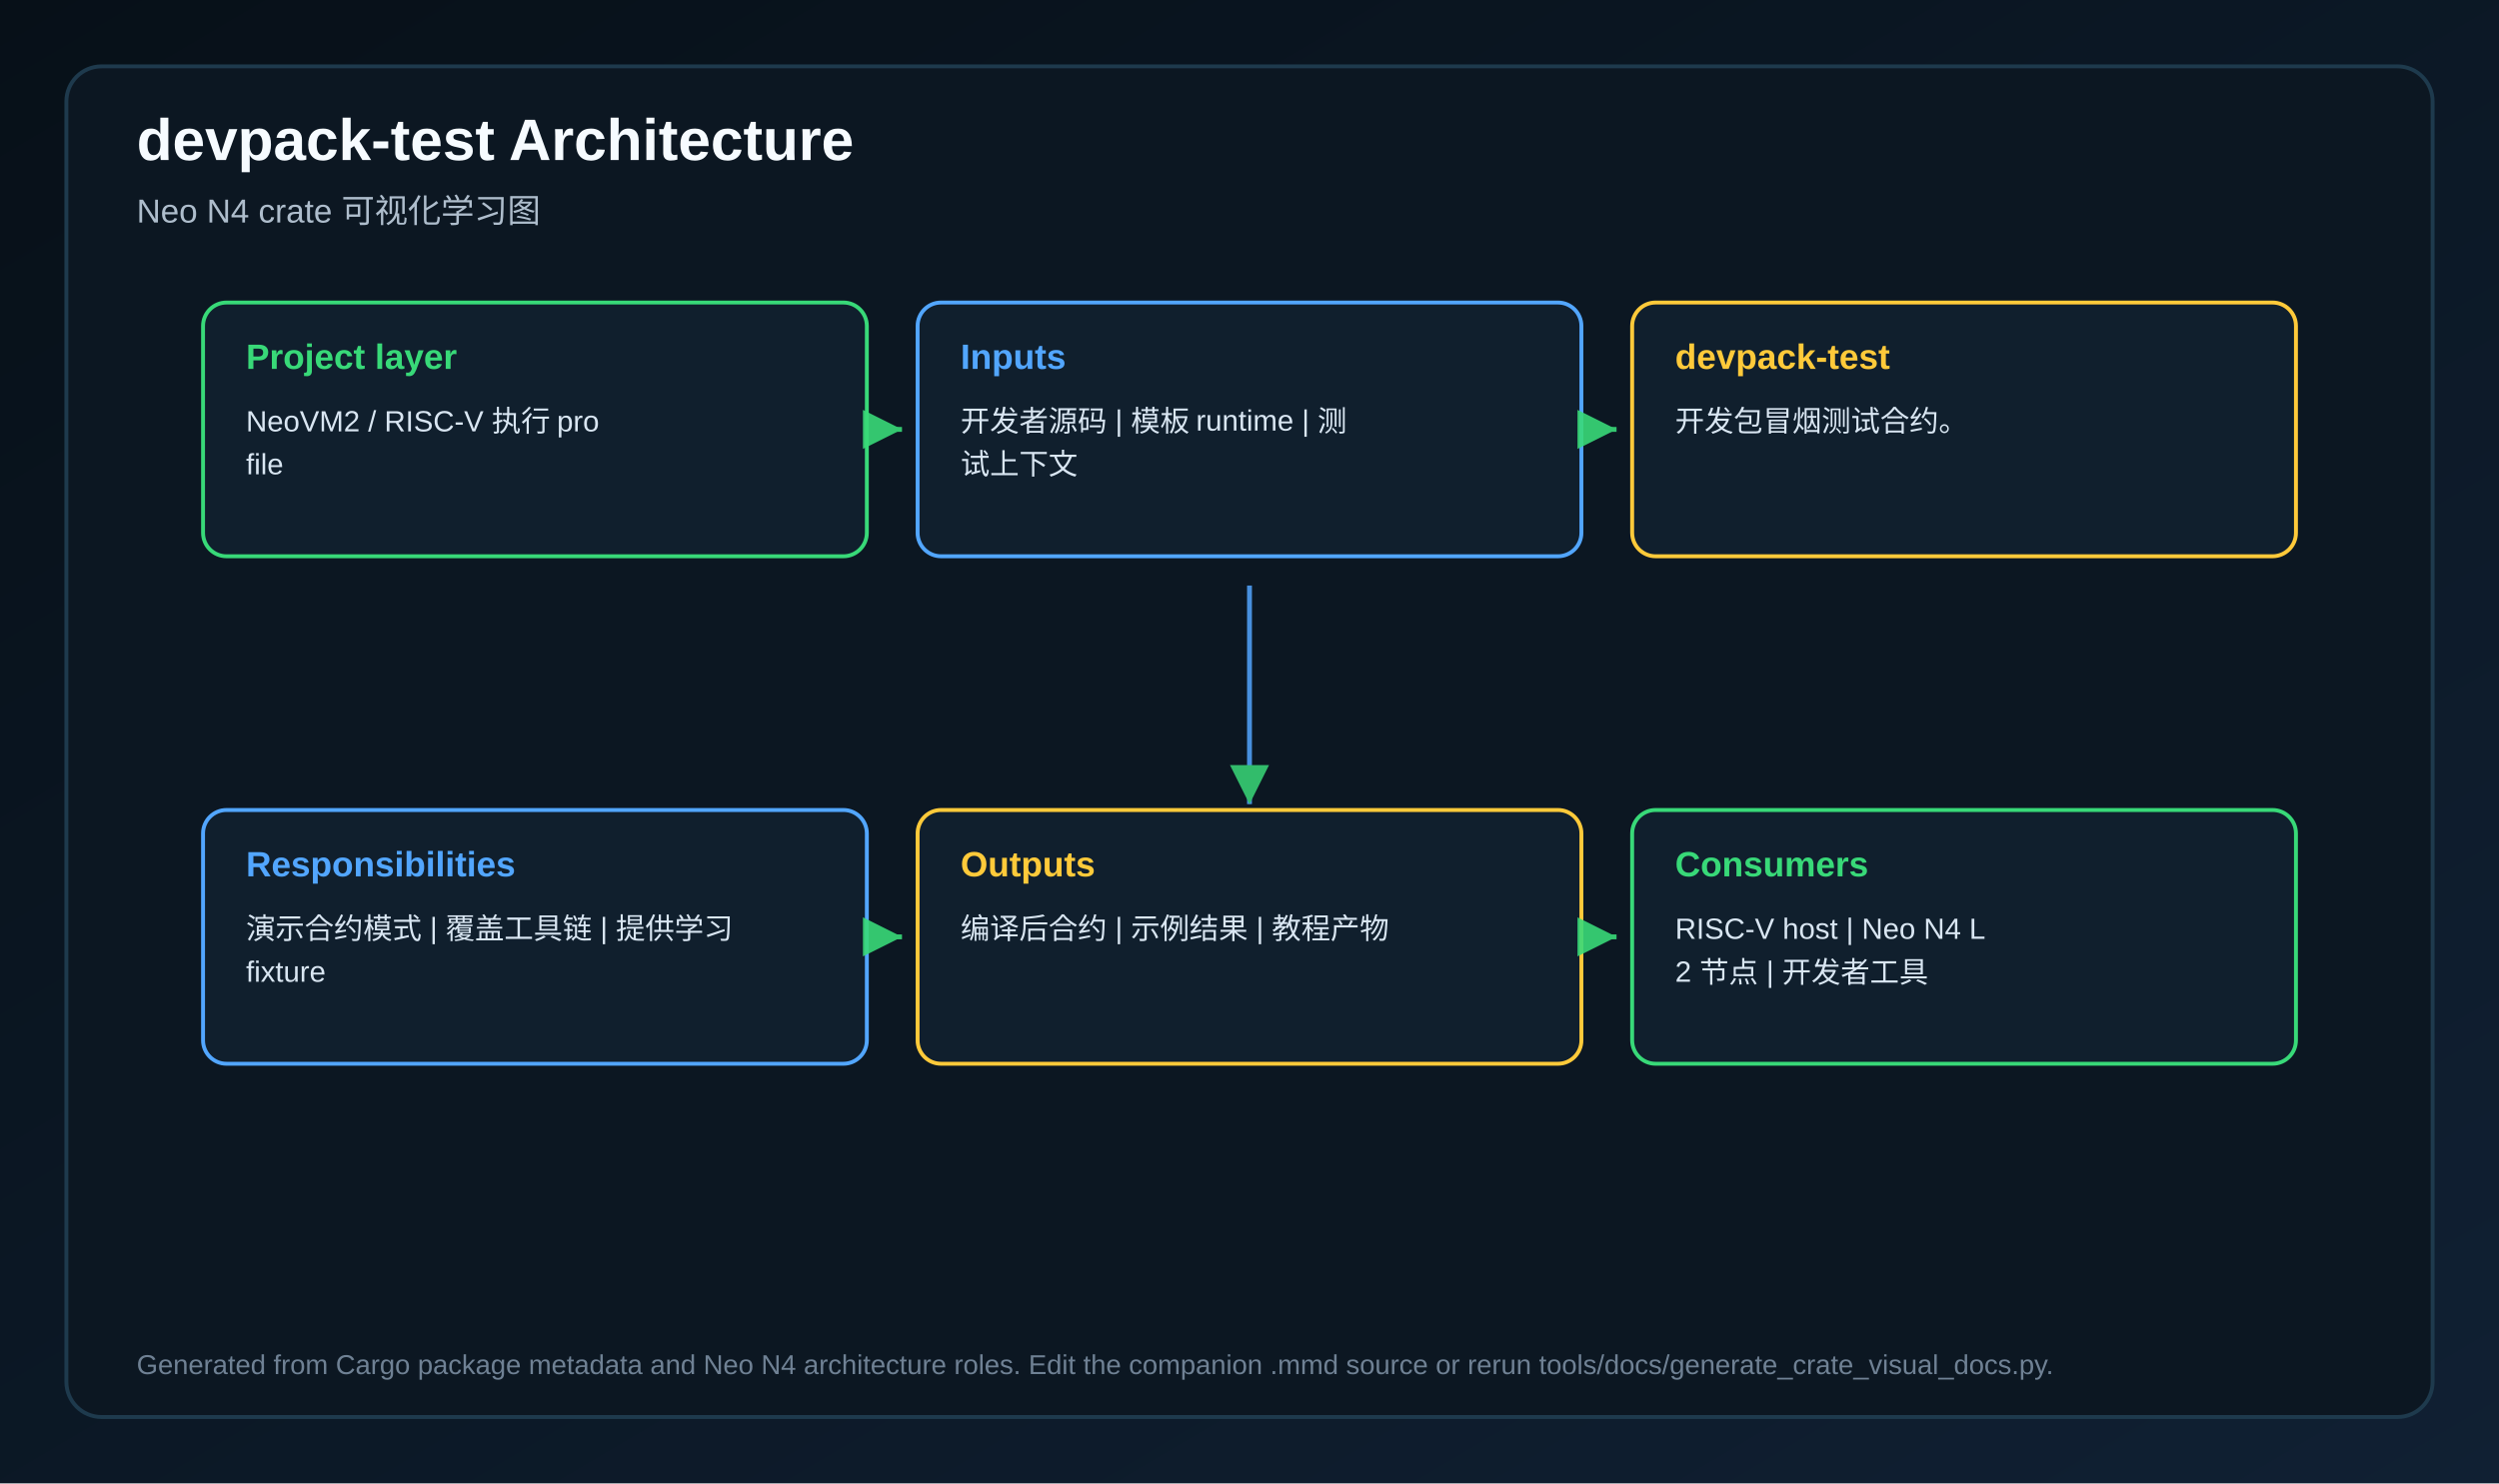
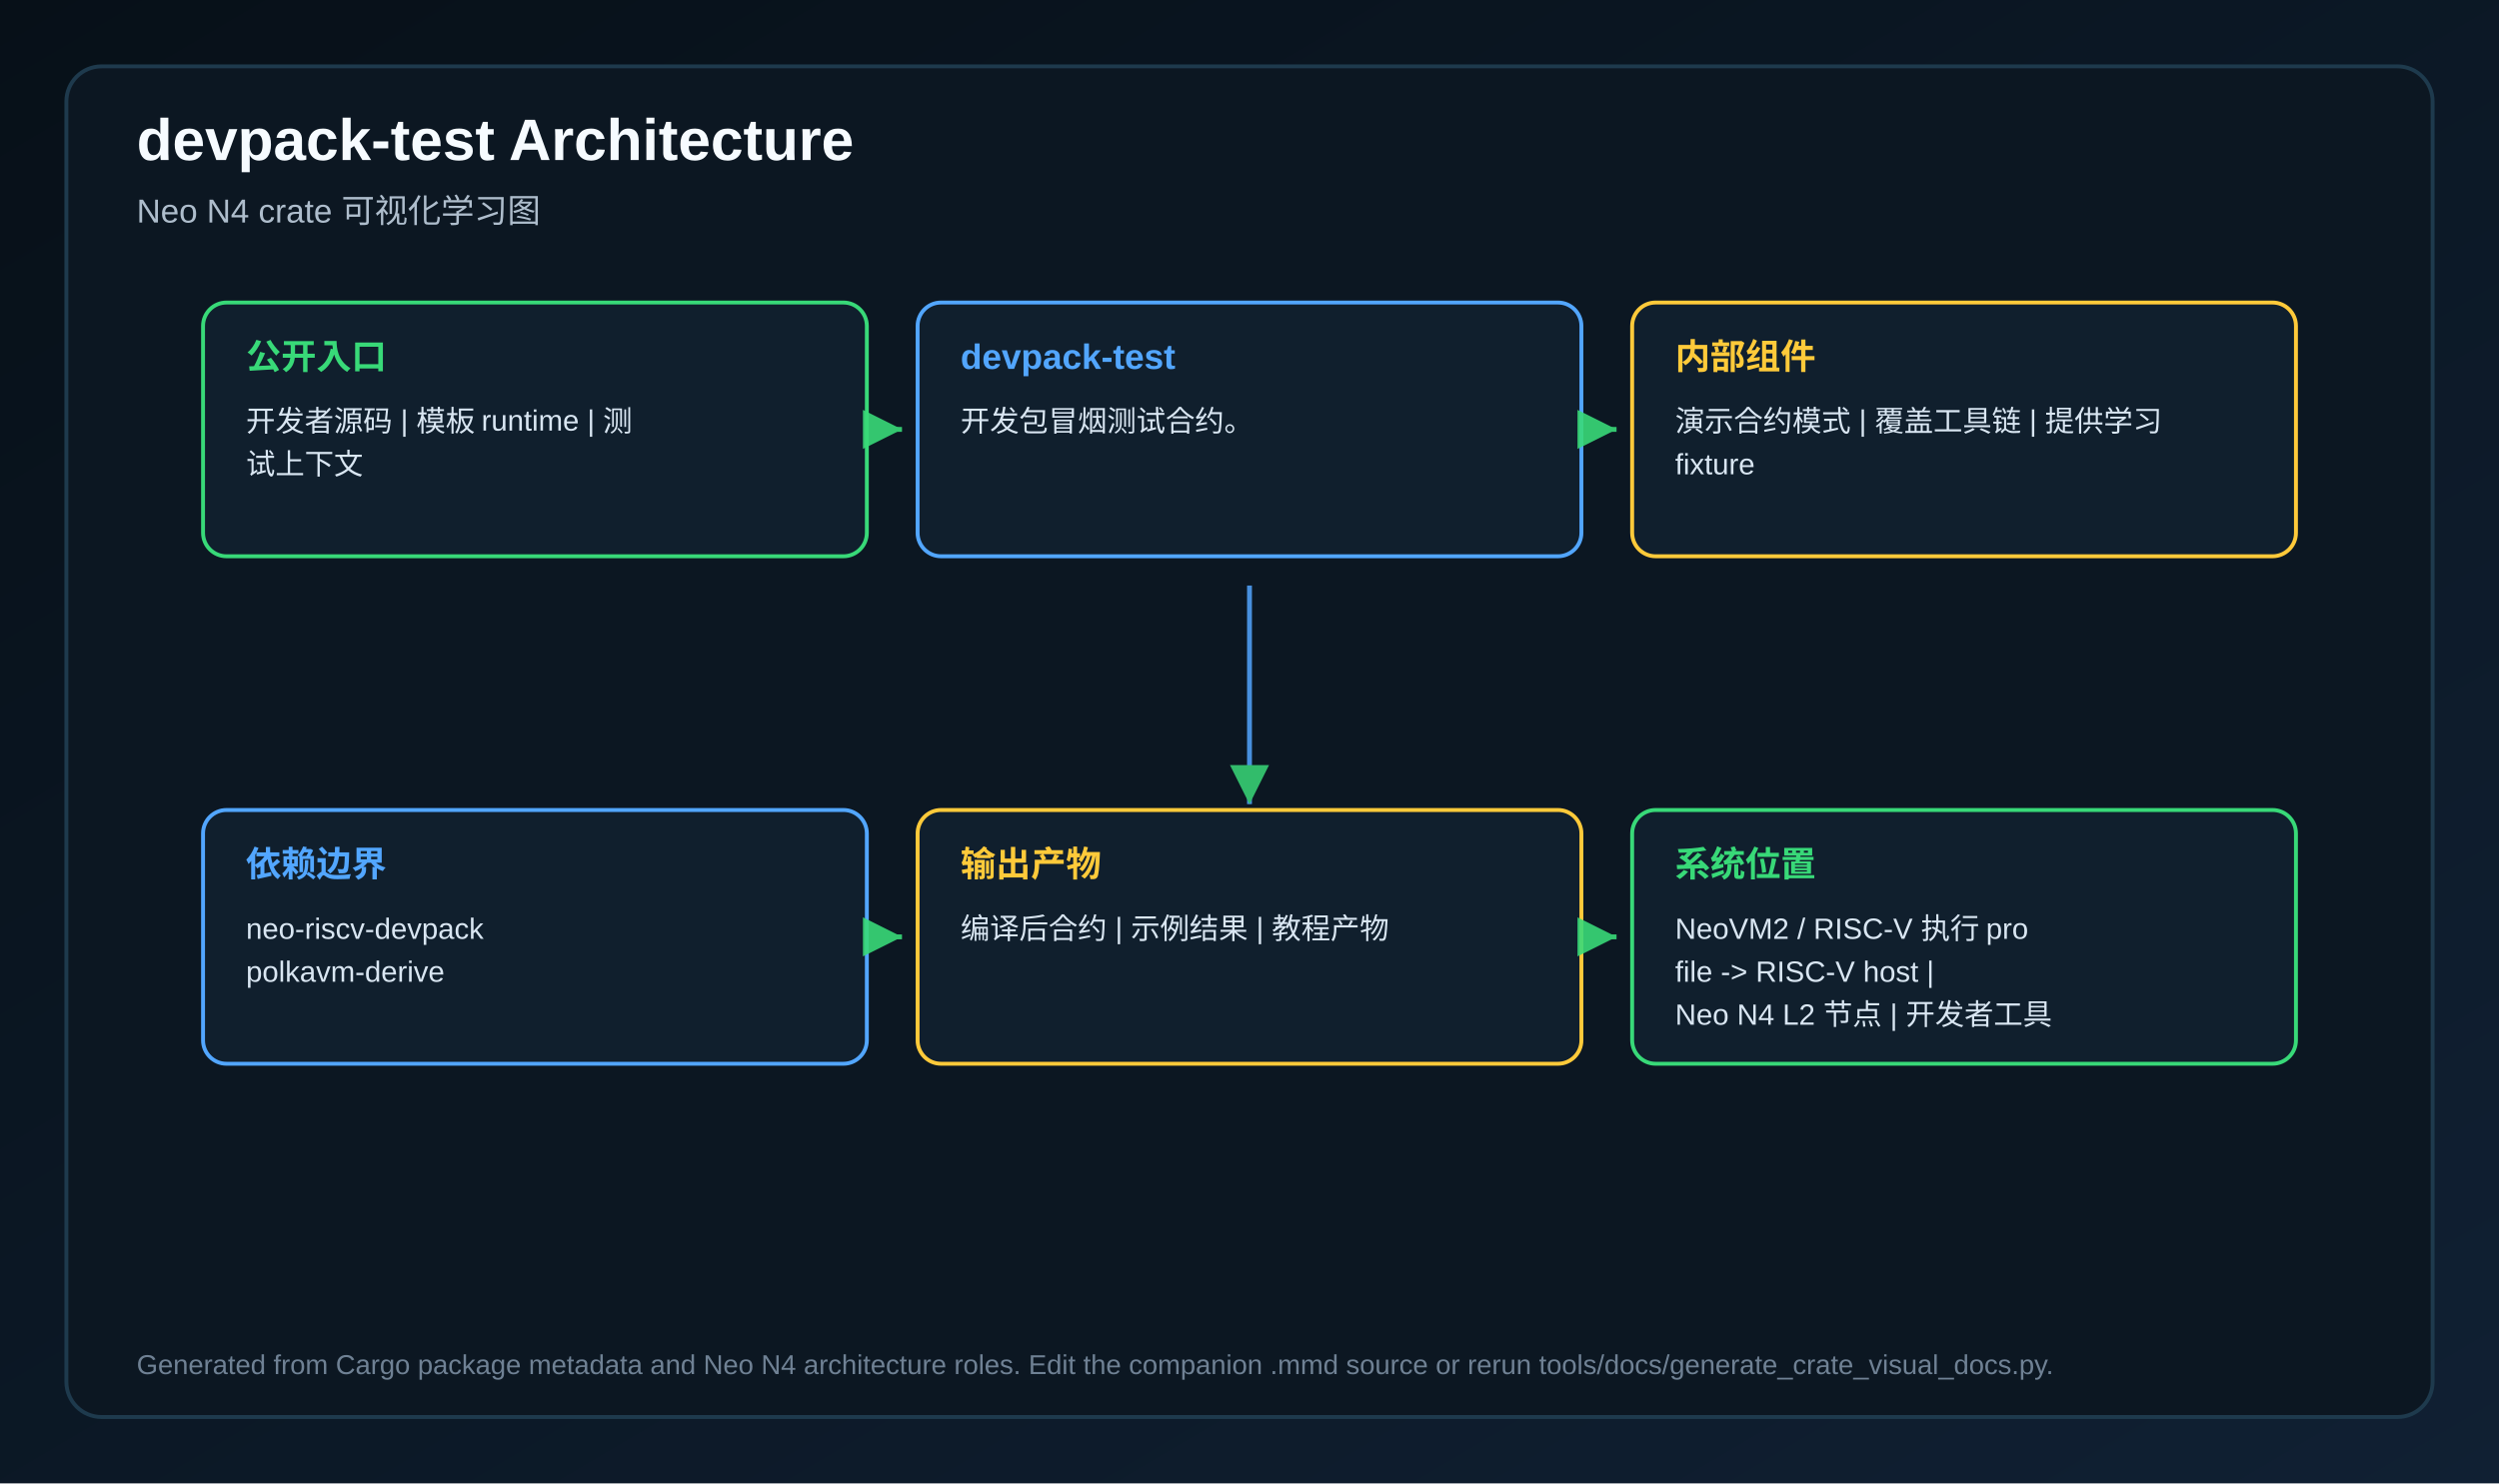
<svg xmlns="http://www.w3.org/2000/svg" width="1280" height="760" viewBox="0 0 1280 760" role="img" aria-label="devpack-test Architecture">
  <defs>
    <linearGradient id="bg" x1="0" x2="1" y1="0" y2="1">
      <stop offset="0" stop-color="#071018" />
      <stop offset="1" stop-color="#102033" />
    </linearGradient>
    <marker id="arrow" markerWidth="12" markerHeight="12" refX="10" refY="6" orient="auto">
      <path d="M2,2 L10,6 L2,10 Z" fill="#38d978" />
    </marker>
  </defs>
  <rect x="0" y="0" width="1280" height="760" fill="url(#bg)" />
  <rect x="34" y="34" width="1212" height="692" rx="18" fill="#0c1722" stroke="#1e3a4d" stroke-width="2" />
  <text x="70" y="82" fill="#f6fbff" font-size="30" font-family="Segoe UI, Arial, sans-serif" font-weight="700">devpack-test Architecture</text>
  <text x="70" y="114" fill="#aebdcc" font-size="17" font-family="Segoe UI, Arial, sans-serif">Neo N4 crate 可视化学习图</text>
  <rect x="104" y="155" width="340" height="130" rx="12" fill="#101f2d" stroke="#38d978" stroke-width="2" />
-   <text x="126" y="189" fill="#38d978" font-size="18" font-family="Segoe UI, Arial, sans-serif" font-weight="700">Project layer</text>
-   <text x="126" y="221" fill="#d9e6f2" font-size="15" font-family="Segoe UI, Arial, sans-serif">NeoVM2 / RISC-V 执行 pro</text>
-   <text x="126" y="243" fill="#d9e6f2" font-size="15" font-family="Segoe UI, Arial, sans-serif">file</text>
+   <text x="126" y="189" fill="#38d978" font-size="18" font-family="Segoe UI, Arial, sans-serif" font-weight="700">公开入口</text>
+   <text x="126" y="221" fill="#d9e6f2" font-size="15" font-family="Segoe UI, Arial, sans-serif">开发者源码 | 模板 runtime | 测</text>
+   <text x="126" y="243" fill="#d9e6f2" font-size="15" font-family="Segoe UI, Arial, sans-serif">试上下文</text>
  <rect x="470" y="155" width="340" height="130" rx="12" fill="#101f2d" stroke="#52a6ff" stroke-width="2" />
-   <text x="492" y="189" fill="#52a6ff" font-size="18" font-family="Segoe UI, Arial, sans-serif" font-weight="700">Inputs</text>
-   <text x="492" y="221" fill="#d9e6f2" font-size="15" font-family="Segoe UI, Arial, sans-serif">开发者源码 | 模板 runtime | 测</text>
-   <text x="492" y="243" fill="#d9e6f2" font-size="15" font-family="Segoe UI, Arial, sans-serif">试上下文</text>
+   <text x="492" y="189" fill="#52a6ff" font-size="18" font-family="Segoe UI, Arial, sans-serif" font-weight="700">devpack-test</text>
+   <text x="492" y="221" fill="#d9e6f2" font-size="15" font-family="Segoe UI, Arial, sans-serif">开发包冒烟测试合约。</text>
  <line x1="452" y1="220" x2="462" y2="220" stroke="#38d978" stroke-width="2.5" marker-end="url(#arrow)" opacity="0.9" />
  <rect x="836" y="155" width="340" height="130" rx="12" fill="#101f2d" stroke="#ffca3a" stroke-width="2" />
-   <text x="858" y="189" fill="#ffca3a" font-size="18" font-family="Segoe UI, Arial, sans-serif" font-weight="700">devpack-test</text>
-   <text x="858" y="221" fill="#d9e6f2" font-size="15" font-family="Segoe UI, Arial, sans-serif">开发包冒烟测试合约。</text>
+   <text x="858" y="189" fill="#ffca3a" font-size="18" font-family="Segoe UI, Arial, sans-serif" font-weight="700">内部组件</text>
+   <text x="858" y="221" fill="#d9e6f2" font-size="15" font-family="Segoe UI, Arial, sans-serif">演示合约模式 | 覆盖工具链 | 提供学习 </text>
+   <text x="858" y="243" fill="#d9e6f2" font-size="15" font-family="Segoe UI, Arial, sans-serif">fixture</text>
  <line x1="818" y1="220" x2="828" y2="220" stroke="#38d978" stroke-width="2.5" marker-end="url(#arrow)" opacity="0.9" />
  <rect x="104" y="415" width="340" height="130" rx="12" fill="#101f2d" stroke="#52a6ff" stroke-width="2" />
-   <text x="126" y="449" fill="#52a6ff" font-size="18" font-family="Segoe UI, Arial, sans-serif" font-weight="700">Responsibilities</text>
-   <text x="126" y="481" fill="#d9e6f2" font-size="15" font-family="Segoe UI, Arial, sans-serif">演示合约模式 | 覆盖工具链 | 提供学习 </text>
-   <text x="126" y="503" fill="#d9e6f2" font-size="15" font-family="Segoe UI, Arial, sans-serif">fixture</text>
+   <text x="126" y="449" fill="#52a6ff" font-size="18" font-family="Segoe UI, Arial, sans-serif" font-weight="700">依赖边界</text>
+   <text x="126" y="481" fill="#d9e6f2" font-size="15" font-family="Segoe UI, Arial, sans-serif">neo-riscv-devpack</text>
+   <text x="126" y="503" fill="#d9e6f2" font-size="15" font-family="Segoe UI, Arial, sans-serif">polkavm-derive</text>
  <rect x="470" y="415" width="340" height="130" rx="12" fill="#101f2d" stroke="#ffca3a" stroke-width="2" />
-   <text x="492" y="449" fill="#ffca3a" font-size="18" font-family="Segoe UI, Arial, sans-serif" font-weight="700">Outputs</text>
+   <text x="492" y="449" fill="#ffca3a" font-size="18" font-family="Segoe UI, Arial, sans-serif" font-weight="700">输出产物</text>
  <text x="492" y="481" fill="#d9e6f2" font-size="15" font-family="Segoe UI, Arial, sans-serif">编译后合约 | 示例结果 | 教程产物</text>
  <line x1="452" y1="480" x2="462" y2="480" stroke="#38d978" stroke-width="2.5" marker-end="url(#arrow)" opacity="0.9" />
  <rect x="836" y="415" width="340" height="130" rx="12" fill="#101f2d" stroke="#38d978" stroke-width="2" />
-   <text x="858" y="449" fill="#38d978" font-size="18" font-family="Segoe UI, Arial, sans-serif" font-weight="700">Consumers</text>
-   <text x="858" y="481" fill="#d9e6f2" font-size="15" font-family="Segoe UI, Arial, sans-serif">RISC-V host | Neo N4 L</text>
-   <text x="858" y="503" fill="#d9e6f2" font-size="15" font-family="Segoe UI, Arial, sans-serif">2 节点 | 开发者工具</text>
+   <text x="858" y="449" fill="#38d978" font-size="18" font-family="Segoe UI, Arial, sans-serif" font-weight="700">系统位置</text>
+   <text x="858" y="481" fill="#d9e6f2" font-size="15" font-family="Segoe UI, Arial, sans-serif">NeoVM2 / RISC-V 执行 pro</text>
+   <text x="858" y="503" fill="#d9e6f2" font-size="15" font-family="Segoe UI, Arial, sans-serif">file -&gt; RISC-V host | </text>
+   <text x="858" y="525" fill="#d9e6f2" font-size="15" font-family="Segoe UI, Arial, sans-serif">Neo N4 L2 节点 | 开发者工具</text>
  <line x1="818" y1="480" x2="828" y2="480" stroke="#38d978" stroke-width="2.5" marker-end="url(#arrow)" opacity="0.9" />
  <path d="M640 300 C640 350 640 370 640 412" stroke="#52a6ff" stroke-width="2.5" fill="none" marker-end="url(#arrow)" opacity="0.85" />
  <text x="70" y="704" fill="#6f8194" font-size="14" font-family="Segoe UI, Arial, sans-serif">Generated from Cargo package metadata and Neo N4 architecture roles. Edit the companion .mmd source or rerun tools/docs/generate_crate_visual_docs.py.</text>
</svg>
